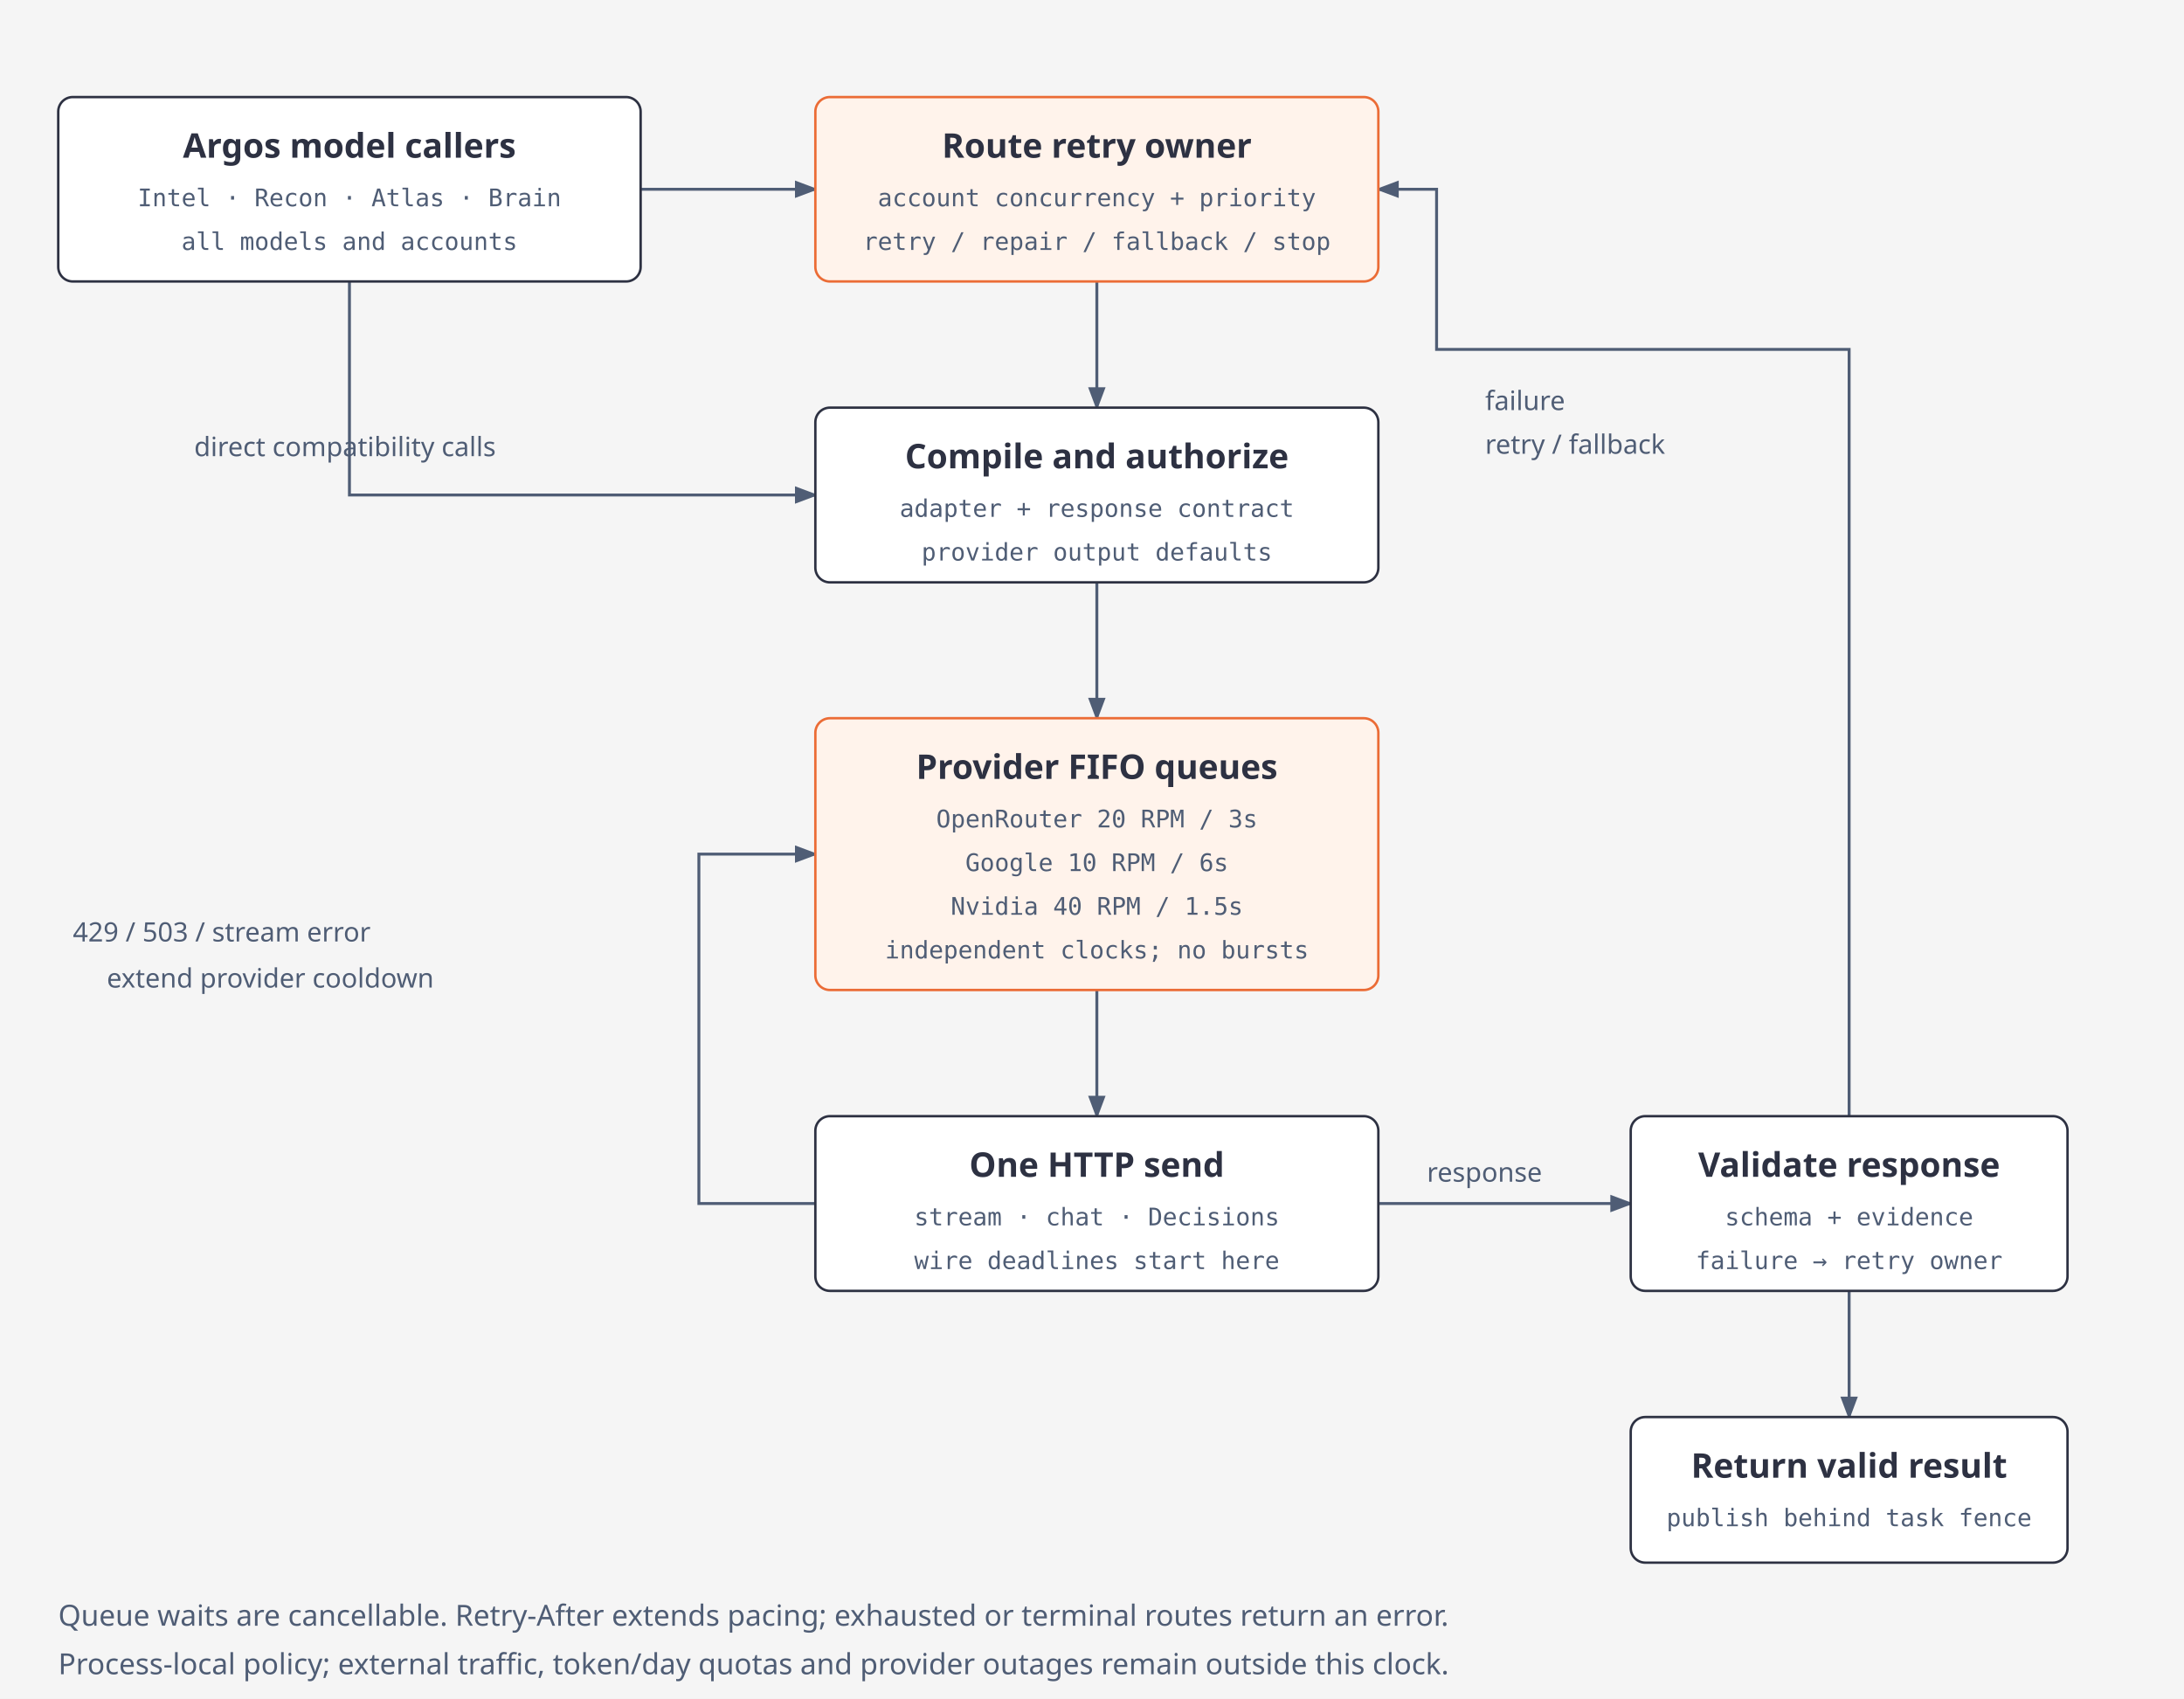
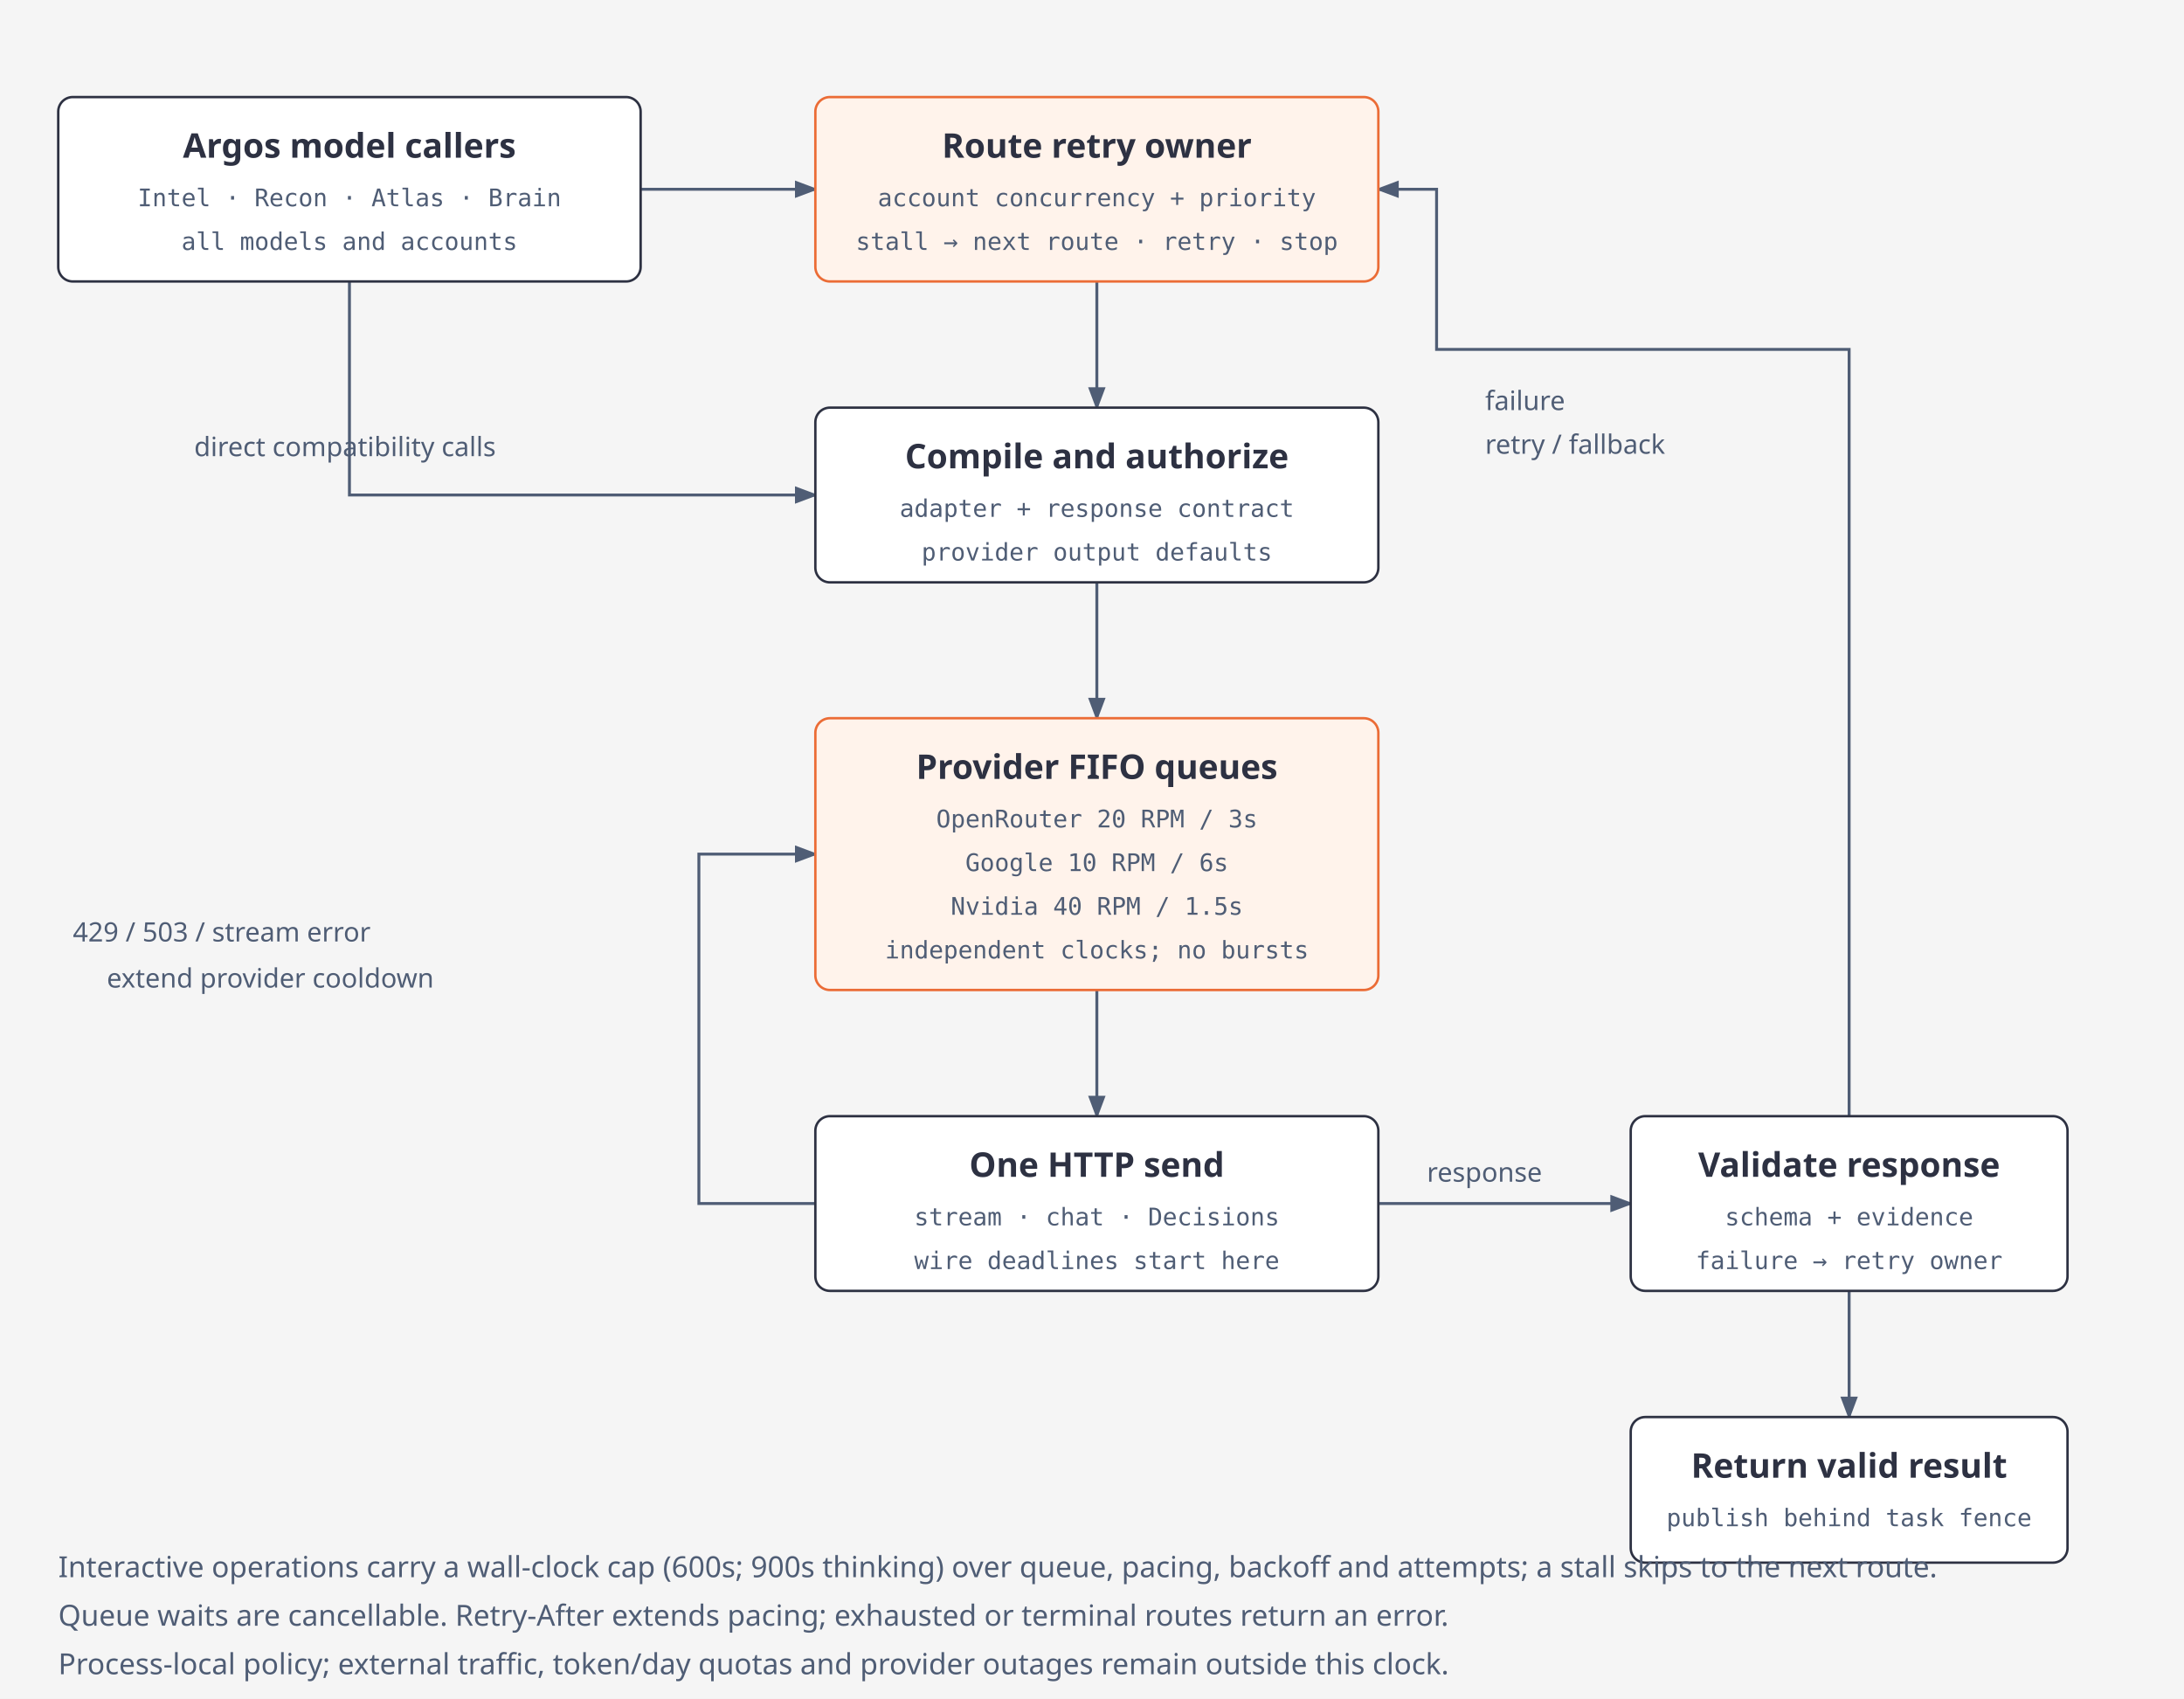
<svg xmlns="http://www.w3.org/2000/svg" role="img" aria-labelledby="model-request-scheduling-title model-request-scheduling-desc" viewBox="0 0 900 700">
  <defs>
    <marker id="arrow" markerWidth="8" markerHeight="6" refX="7" refY="3" orient="auto">
      <path d="M0 0L8 3L0 6Z" fill="#4f5d75" />
    </marker>
  </defs>
  <rect width="900" height="700" fill="#f5f5f5" />
  <g fill="none" stroke="#4f5d75" stroke-width="1.2" marker-end="url(#arrow)">
    <path d="M264 78H336" />
    <path d="M452 116V168" />
    <path d="M144 116V204H336" />
    <path d="M452 240V296" />
    <path d="M452 408V460" />
    <path d="M568 496H672" />
    <path d="M762 532V584" />
    <path d="M762 460V144H592V78H568" />
    <path d="M336 496H288V352H336" />
  </g>
  <rect x="24" y="40" width="240" height="76" rx="6" fill="#ffffff" stroke="#2d3142" />
  <text x="144.0" y="65" text-anchor="middle" font-family="Geist,system-ui,sans-serif" font-size="14" font-weight="600" fill="#2d3142">Argos model callers</text>
  <text x="144.0" y="85" text-anchor="middle" font-family="Geist Mono,ui-monospace,monospace" font-size="10" fill="#4f5d75">Intel · Recon · Atlas · Brain</text>
  <text x="144.0" y="103" text-anchor="middle" font-family="Geist Mono,ui-monospace,monospace" font-size="10" fill="#4f5d75">all models and accounts</text>
  <rect x="336" y="40" width="232" height="76" rx="6" fill="#fff3eb" stroke="#eb6c36" />
  <text x="452.0" y="65" text-anchor="middle" font-family="Geist,system-ui,sans-serif" font-size="14" font-weight="600" fill="#2d3142">Route retry owner</text>
  <text x="452.0" y="85" text-anchor="middle" font-family="Geist Mono,ui-monospace,monospace" font-size="10" fill="#4f5d75">account concurrency + priority</text>
-   <text x="452.0" y="103" text-anchor="middle" font-family="Geist Mono,ui-monospace,monospace" font-size="10" fill="#4f5d75">retry / repair / fallback / stop</text>
+   <text x="452.0" y="103" text-anchor="middle" font-family="Geist Mono,ui-monospace,monospace" font-size="10" fill="#4f5d75">stall → next route · retry · stop</text>
  <rect x="336" y="168" width="232" height="72" rx="6" fill="#ffffff" stroke="#2d3142" />
  <text x="452.0" y="193" text-anchor="middle" font-family="Geist,system-ui,sans-serif" font-size="14" font-weight="600" fill="#2d3142">Compile and authorize</text>
  <text x="452.0" y="213" text-anchor="middle" font-family="Geist Mono,ui-monospace,monospace" font-size="10" fill="#4f5d75">adapter + response contract</text>
  <text x="452.0" y="231" text-anchor="middle" font-family="Geist Mono,ui-monospace,monospace" font-size="10" fill="#4f5d75">provider output defaults</text>
  <rect x="336" y="296" width="232" height="112" rx="6" fill="#fff3eb" stroke="#eb6c36" />
  <text x="452.0" y="321" text-anchor="middle" font-family="Geist,system-ui,sans-serif" font-size="14" font-weight="600" fill="#2d3142">Provider FIFO queues</text>
  <text x="452.0" y="341" text-anchor="middle" font-family="Geist Mono,ui-monospace,monospace" font-size="10" fill="#4f5d75">OpenRouter 20 RPM / 3s</text>
  <text x="452.0" y="359" text-anchor="middle" font-family="Geist Mono,ui-monospace,monospace" font-size="10" fill="#4f5d75">Google 10 RPM / 6s</text>
  <text x="452.0" y="377" text-anchor="middle" font-family="Geist Mono,ui-monospace,monospace" font-size="10" fill="#4f5d75">Nvidia 40 RPM / 1.5s</text>
  <text x="452.0" y="395" text-anchor="middle" font-family="Geist Mono,ui-monospace,monospace" font-size="10" fill="#4f5d75">independent clocks; no bursts</text>
  <rect x="336" y="460" width="232" height="72" rx="6" fill="#ffffff" stroke="#2d3142" />
  <text x="452.0" y="485" text-anchor="middle" font-family="Geist,system-ui,sans-serif" font-size="14" font-weight="600" fill="#2d3142">One HTTP send</text>
  <text x="452.0" y="505" text-anchor="middle" font-family="Geist Mono,ui-monospace,monospace" font-size="10" fill="#4f5d75">stream · chat · Decisions</text>
  <text x="452.0" y="523" text-anchor="middle" font-family="Geist Mono,ui-monospace,monospace" font-size="10" fill="#4f5d75">wire deadlines start here</text>
  <rect x="672" y="460" width="180" height="72" rx="6" fill="#ffffff" stroke="#2d3142" />
  <text x="762.0" y="485" text-anchor="middle" font-family="Geist,system-ui,sans-serif" font-size="14" font-weight="600" fill="#2d3142">Validate response</text>
  <text x="762.0" y="505" text-anchor="middle" font-family="Geist Mono,ui-monospace,monospace" font-size="10" fill="#4f5d75">schema + evidence</text>
  <text x="762.0" y="523" text-anchor="middle" font-family="Geist Mono,ui-monospace,monospace" font-size="10" fill="#4f5d75">failure → retry owner</text>
  <rect x="672" y="584" width="180" height="60" rx="6" fill="#ffffff" stroke="#2d3142" />
  <text x="762.0" y="609" text-anchor="middle" font-family="Geist,system-ui,sans-serif" font-size="14" font-weight="600" fill="#2d3142">Return valid result</text>
  <text x="762.0" y="629" text-anchor="middle" font-family="Geist Mono,ui-monospace,monospace" font-size="10" fill="#4f5d75">publish behind task fence</text>
  <text x="80" y="188" font-family="Geist,system-ui,sans-serif" font-size="11" fill="#4f5d75">direct compatibility calls</text>
  <text x="30" y="388" font-family="Geist,system-ui,sans-serif" font-size="11" fill="#4f5d75">429 / 503 / stream error</text>
  <text x="44" y="407" font-family="Geist,system-ui,sans-serif" font-size="11" fill="#4f5d75">extend provider cooldown</text>
  <text x="612" y="169" font-family="Geist,system-ui,sans-serif" font-size="11" fill="#4f5d75">failure</text>
  <text x="612" y="187" font-family="Geist,system-ui,sans-serif" font-size="11" fill="#4f5d75">retry / fallback</text>
  <text x="588" y="487" font-family="Geist,system-ui,sans-serif" font-size="11" fill="#4f5d75">response</text>
  <text x="24" y="670" font-family="Geist,system-ui,sans-serif" font-size="12" fill="#4f5d75">Queue waits are cancellable. Retry-After extends pacing; exhausted or terminal routes return an error.</text>
+   <text x="24" y="650" font-family="Geist,system-ui,sans-serif" font-size="12" fill="#4f5d75">Interactive operations carry a wall-clock cap (600s; 900s thinking) over queue, pacing, backoff and attempts; a stall skips to the next route.</text>
  <text x="24" y="690" font-family="Geist,system-ui,sans-serif" font-size="12" fill="#4f5d75">Process-local policy; external traffic, token/day quotas and provider outages remain outside this clock.</text>
</svg>
